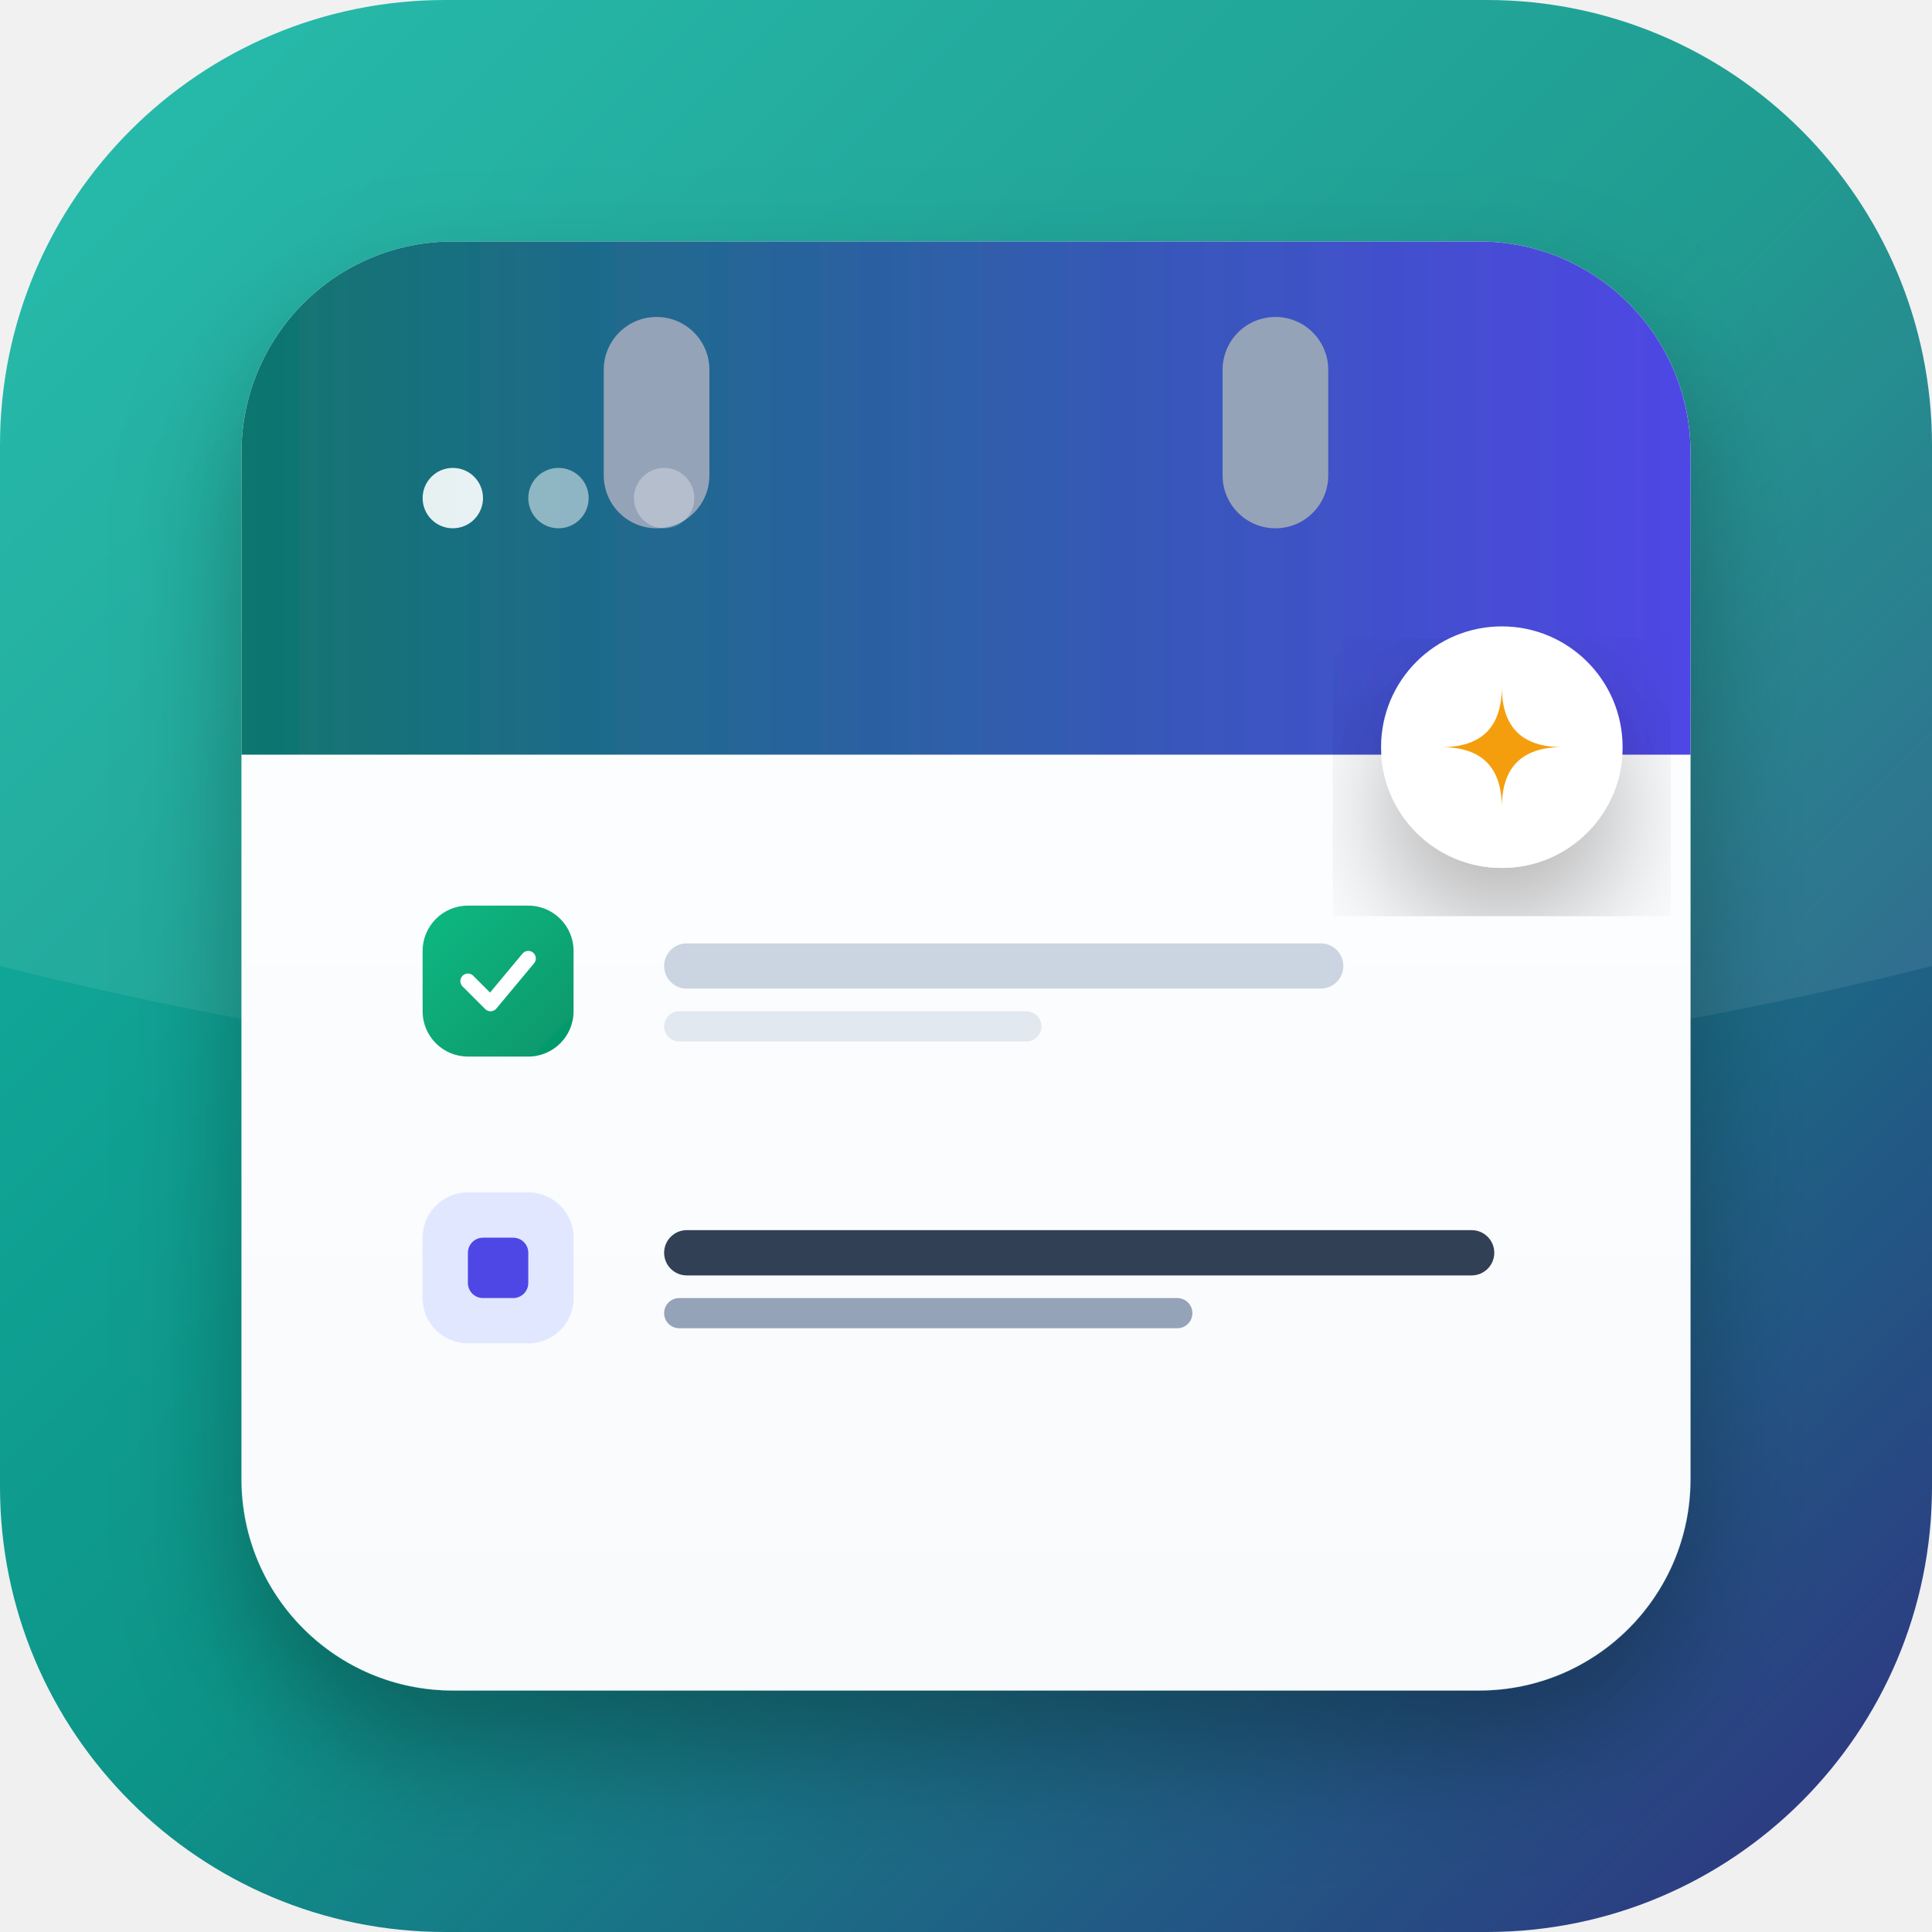
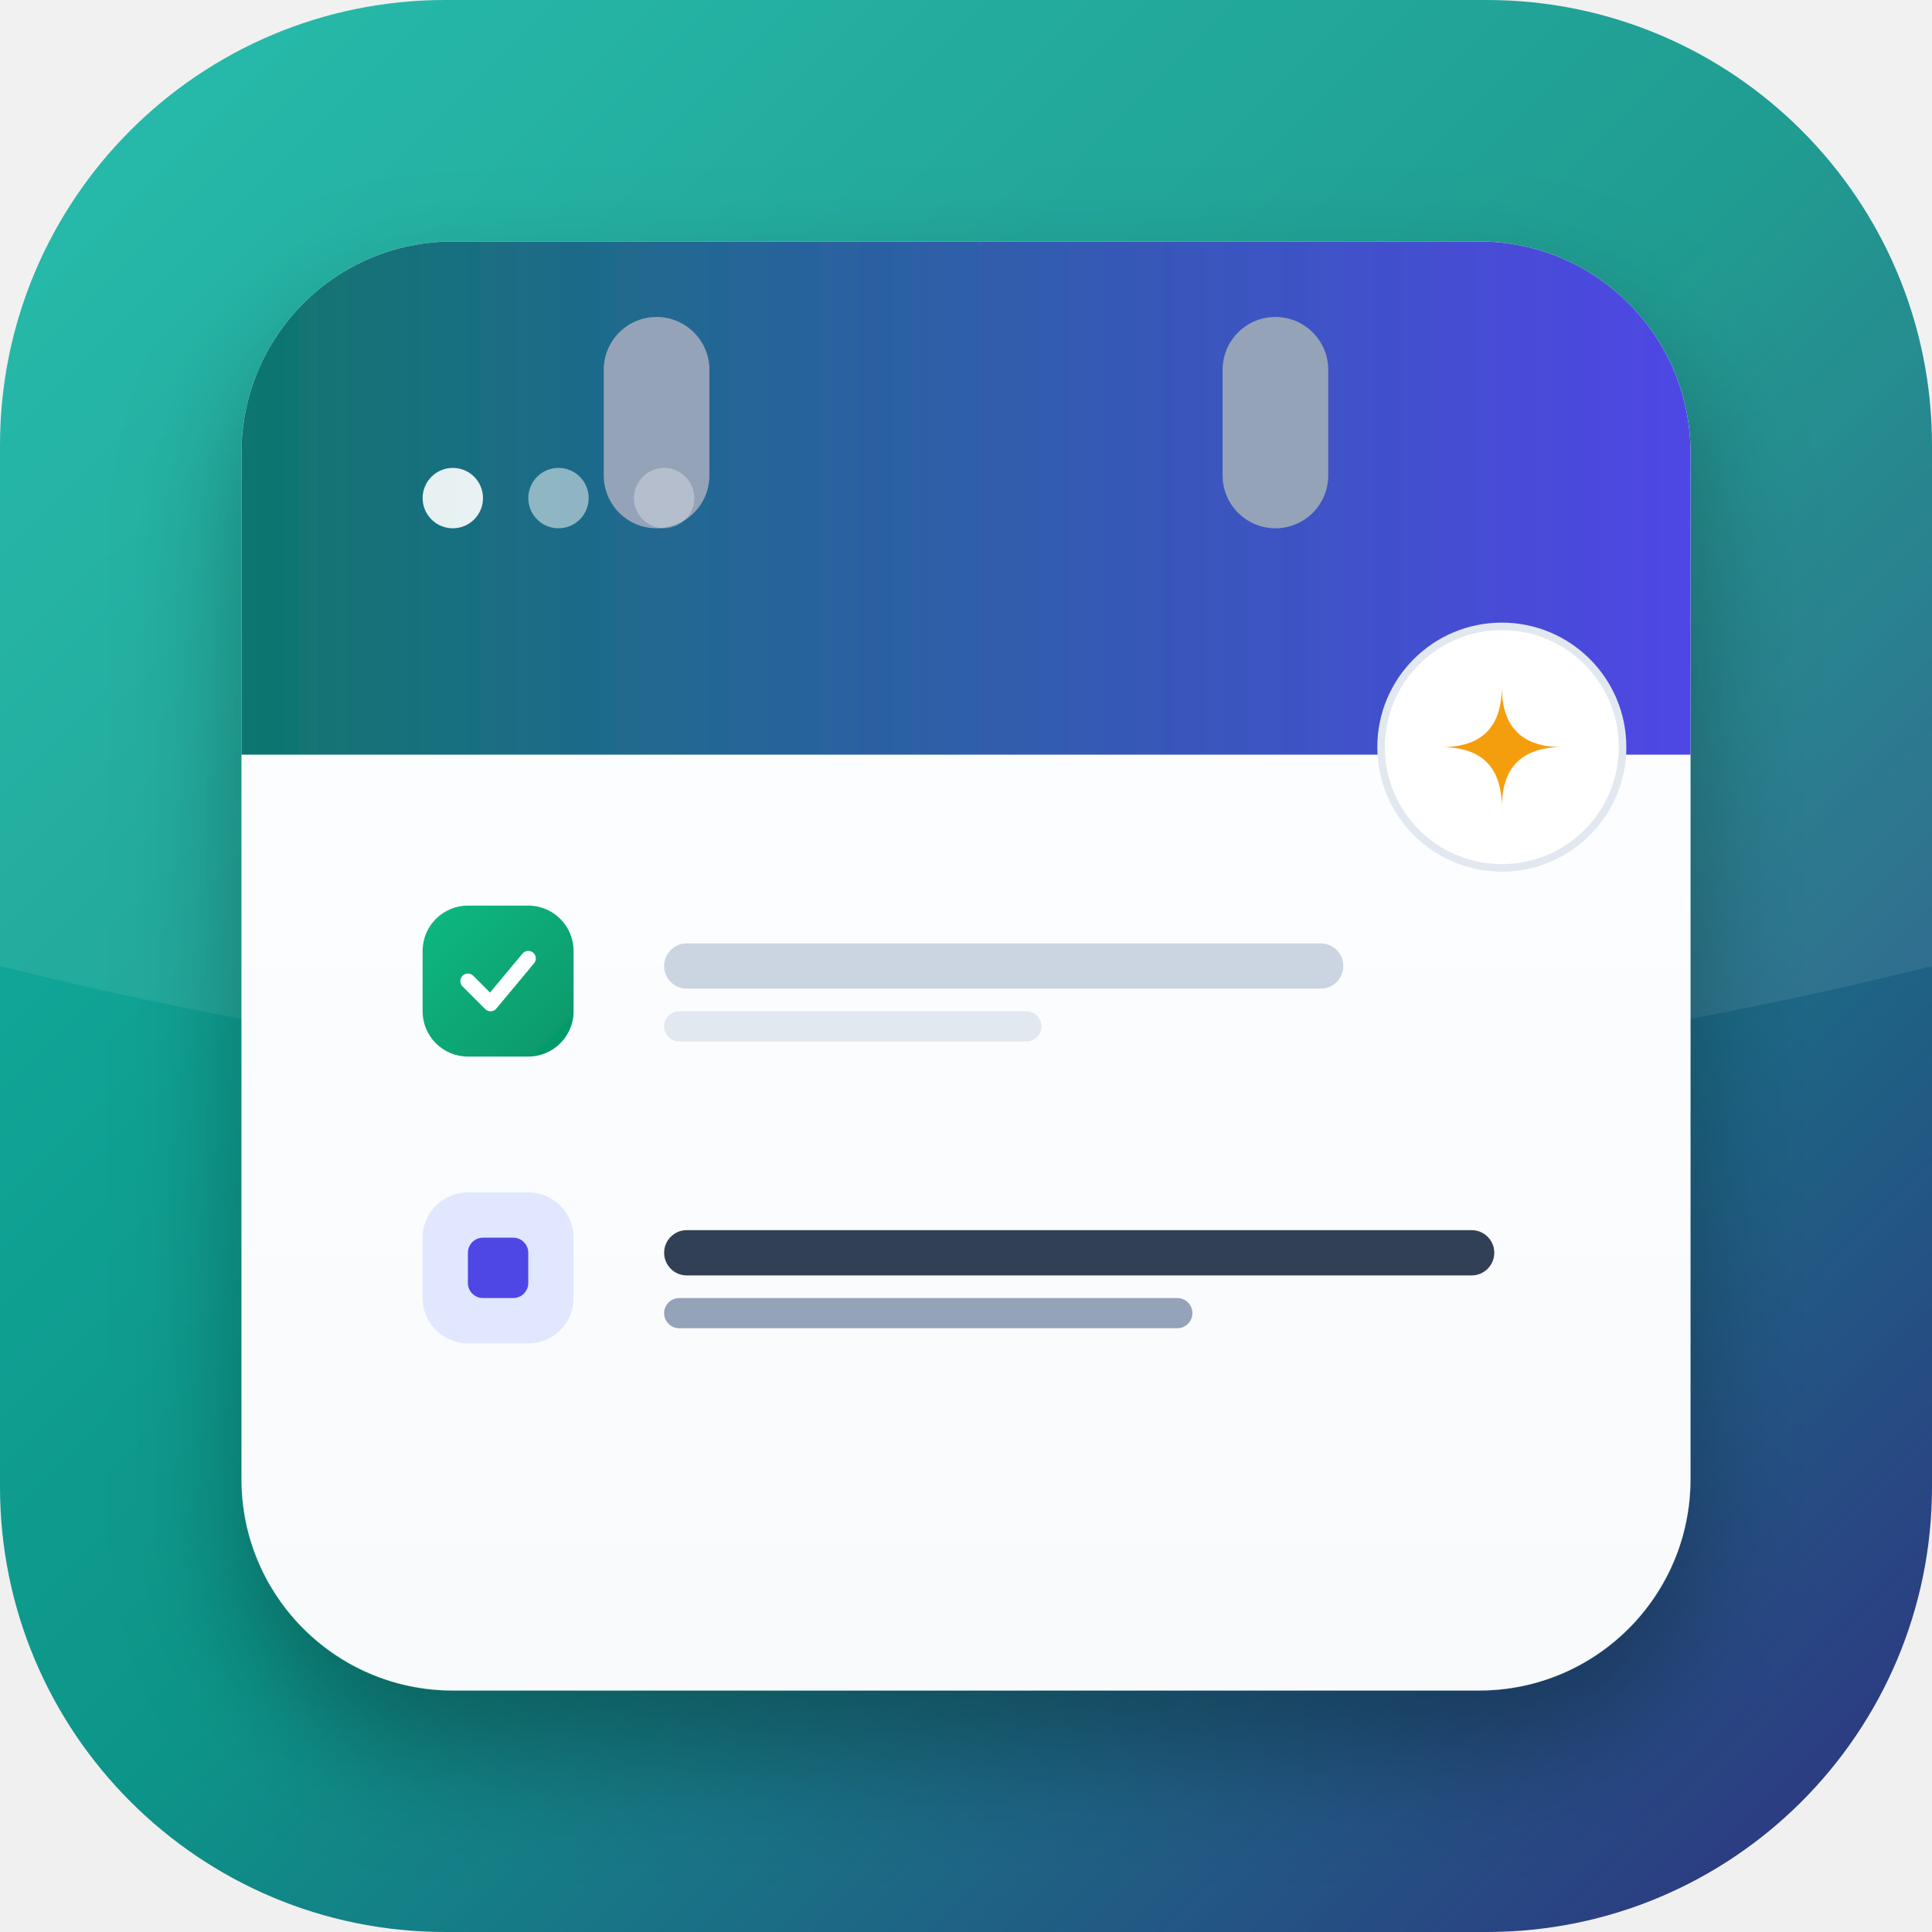
<svg xmlns="http://www.w3.org/2000/svg" viewBox="0 0 512 512" width="512" height="512">
  <defs>
    <linearGradient id="bgGrad" x1="0%" y1="0%" x2="100%" y2="100%">
      <stop offset="0%" stop-color="#14b8a6" />
      <stop offset="50%" stop-color="#0d9488" />
      <stop offset="100%" stop-color="#312e81" />
    </linearGradient>
    <linearGradient id="cardGrad" x1="0%" y1="0%" x2="0%" y2="100%">
      <stop offset="0%" stop-color="#ffffff" />
      <stop offset="100%" stop-color="#f8fafc" />
    </linearGradient>
    <linearGradient id="headerGrad" x1="0%" y1="0%" x2="100%" y2="0%">
      <stop offset="0%" stop-color="#0f766e" />
      <stop offset="100%" stop-color="#4f46e5" />
    </linearGradient>
    <linearGradient id="accentGrad" x1="0%" y1="0%" x2="100%" y2="100%">
      <stop offset="0%" stop-color="#10b981" />
      <stop offset="100%" stop-color="#059669" />
    </linearGradient>
    <filter id="dropShadow" x="-20%" y="-20%" width="140%" height="140%">
      <feDropShadow dx="0" dy="16" stdDeviation="16" flood-color="#000000" flood-opacity="0.3" />
    </filter>
  </defs>
- 
-   {/* Background Rounded Squircle with Gradient */}
  <rect width="512" height="512" rx="118" fill="url(#bgGrad)" />
-   
-   {/* Glossy overlay */}
  <path d="M 0 0 L 512 0 L 512 256 Q 256 320 0 256 Z" fill="#ffffff" opacity="0.08" />
- 
-   {/* Main Planner Card with Drop Shadow */}
  <g filter="url(#dropShadow)" transform="translate(64, 64)">
    <rect width="384" height="384" rx="56" fill="url(#cardGrad)" />
-     
-     {/* Header Banner */}
    <path d="M 0 56 A 56 56 0 0 1 56 0 L 328 0 A 56 56 0 0 1 384 56 L 384 136 L 0 136 Z" fill="url(#headerGrad)" />
-     
-     {/* Spiral Binding Rings */}
    <g fill="#94a3b8">
      <rect x="96" y="20" width="28" height="56" rx="14" />
      <rect x="260" y="20" width="28" height="56" rx="14" />
    </g>
- 
-     {/* Header Dots */}
    <circle cx="56" cy="68" r="8" fill="#ffffff" opacity="0.9" />
    <circle cx="84" cy="68" r="8" fill="#ffffff" opacity="0.5" />
    <circle cx="112" cy="68" r="8" fill="#ffffff" opacity="0.3" />
- 
-     {/* Task Item 1 (Completed with Check) */}
    <g transform="translate(48, 176)">
      <rect x="0" y="0" width="40" height="40" rx="12" fill="url(#accentGrad)" />
      <path d="M 12 20 L 18 26 L 28 14" fill="none" stroke="#ffffff" stroke-width="4" stroke-linecap="round" stroke-linejoin="round" />
      <rect x="64" y="10" width="180" height="12" rx="6" fill="#cbd5e1" />
      <rect x="64" y="28" width="100" height="8" rx="4" fill="#e2e8f0" />
    </g>
- 
-     {/* Task Item 2 (Active Planner Row) */}
    <g transform="translate(48, 252)">
      <rect x="0" y="0" width="40" height="40" rx="12" fill="#e0e7ff" />
      <rect x="12" y="12" width="16" height="16" rx="4" fill="#4f46e5" />
      <rect x="64" y="10" width="220" height="12" rx="6" fill="#334155" />
      <rect x="64" y="28" width="140" height="8" rx="4" fill="#94a3b8" />
    </g>
- 
-     {/* Sparkle Star Badge for Smart AI touch */}
    <g transform="translate(310, 110)">
-       <circle cx="24" cy="24" r="32" fill="#ffffff" filter="url(#dropShadow)" />
+       <circle cx="24" cy="24" r="32" fill="#ffffff" stroke="#e2e8f0" stroke-width="2" />
      <path d="M 24 8 Q 24 24 8 24 Q 24 24 24 40 Q 24 24 40 24 Q 24 24 24 8 Z" fill="#f59e0b" />
    </g>
  </g>
</svg>
